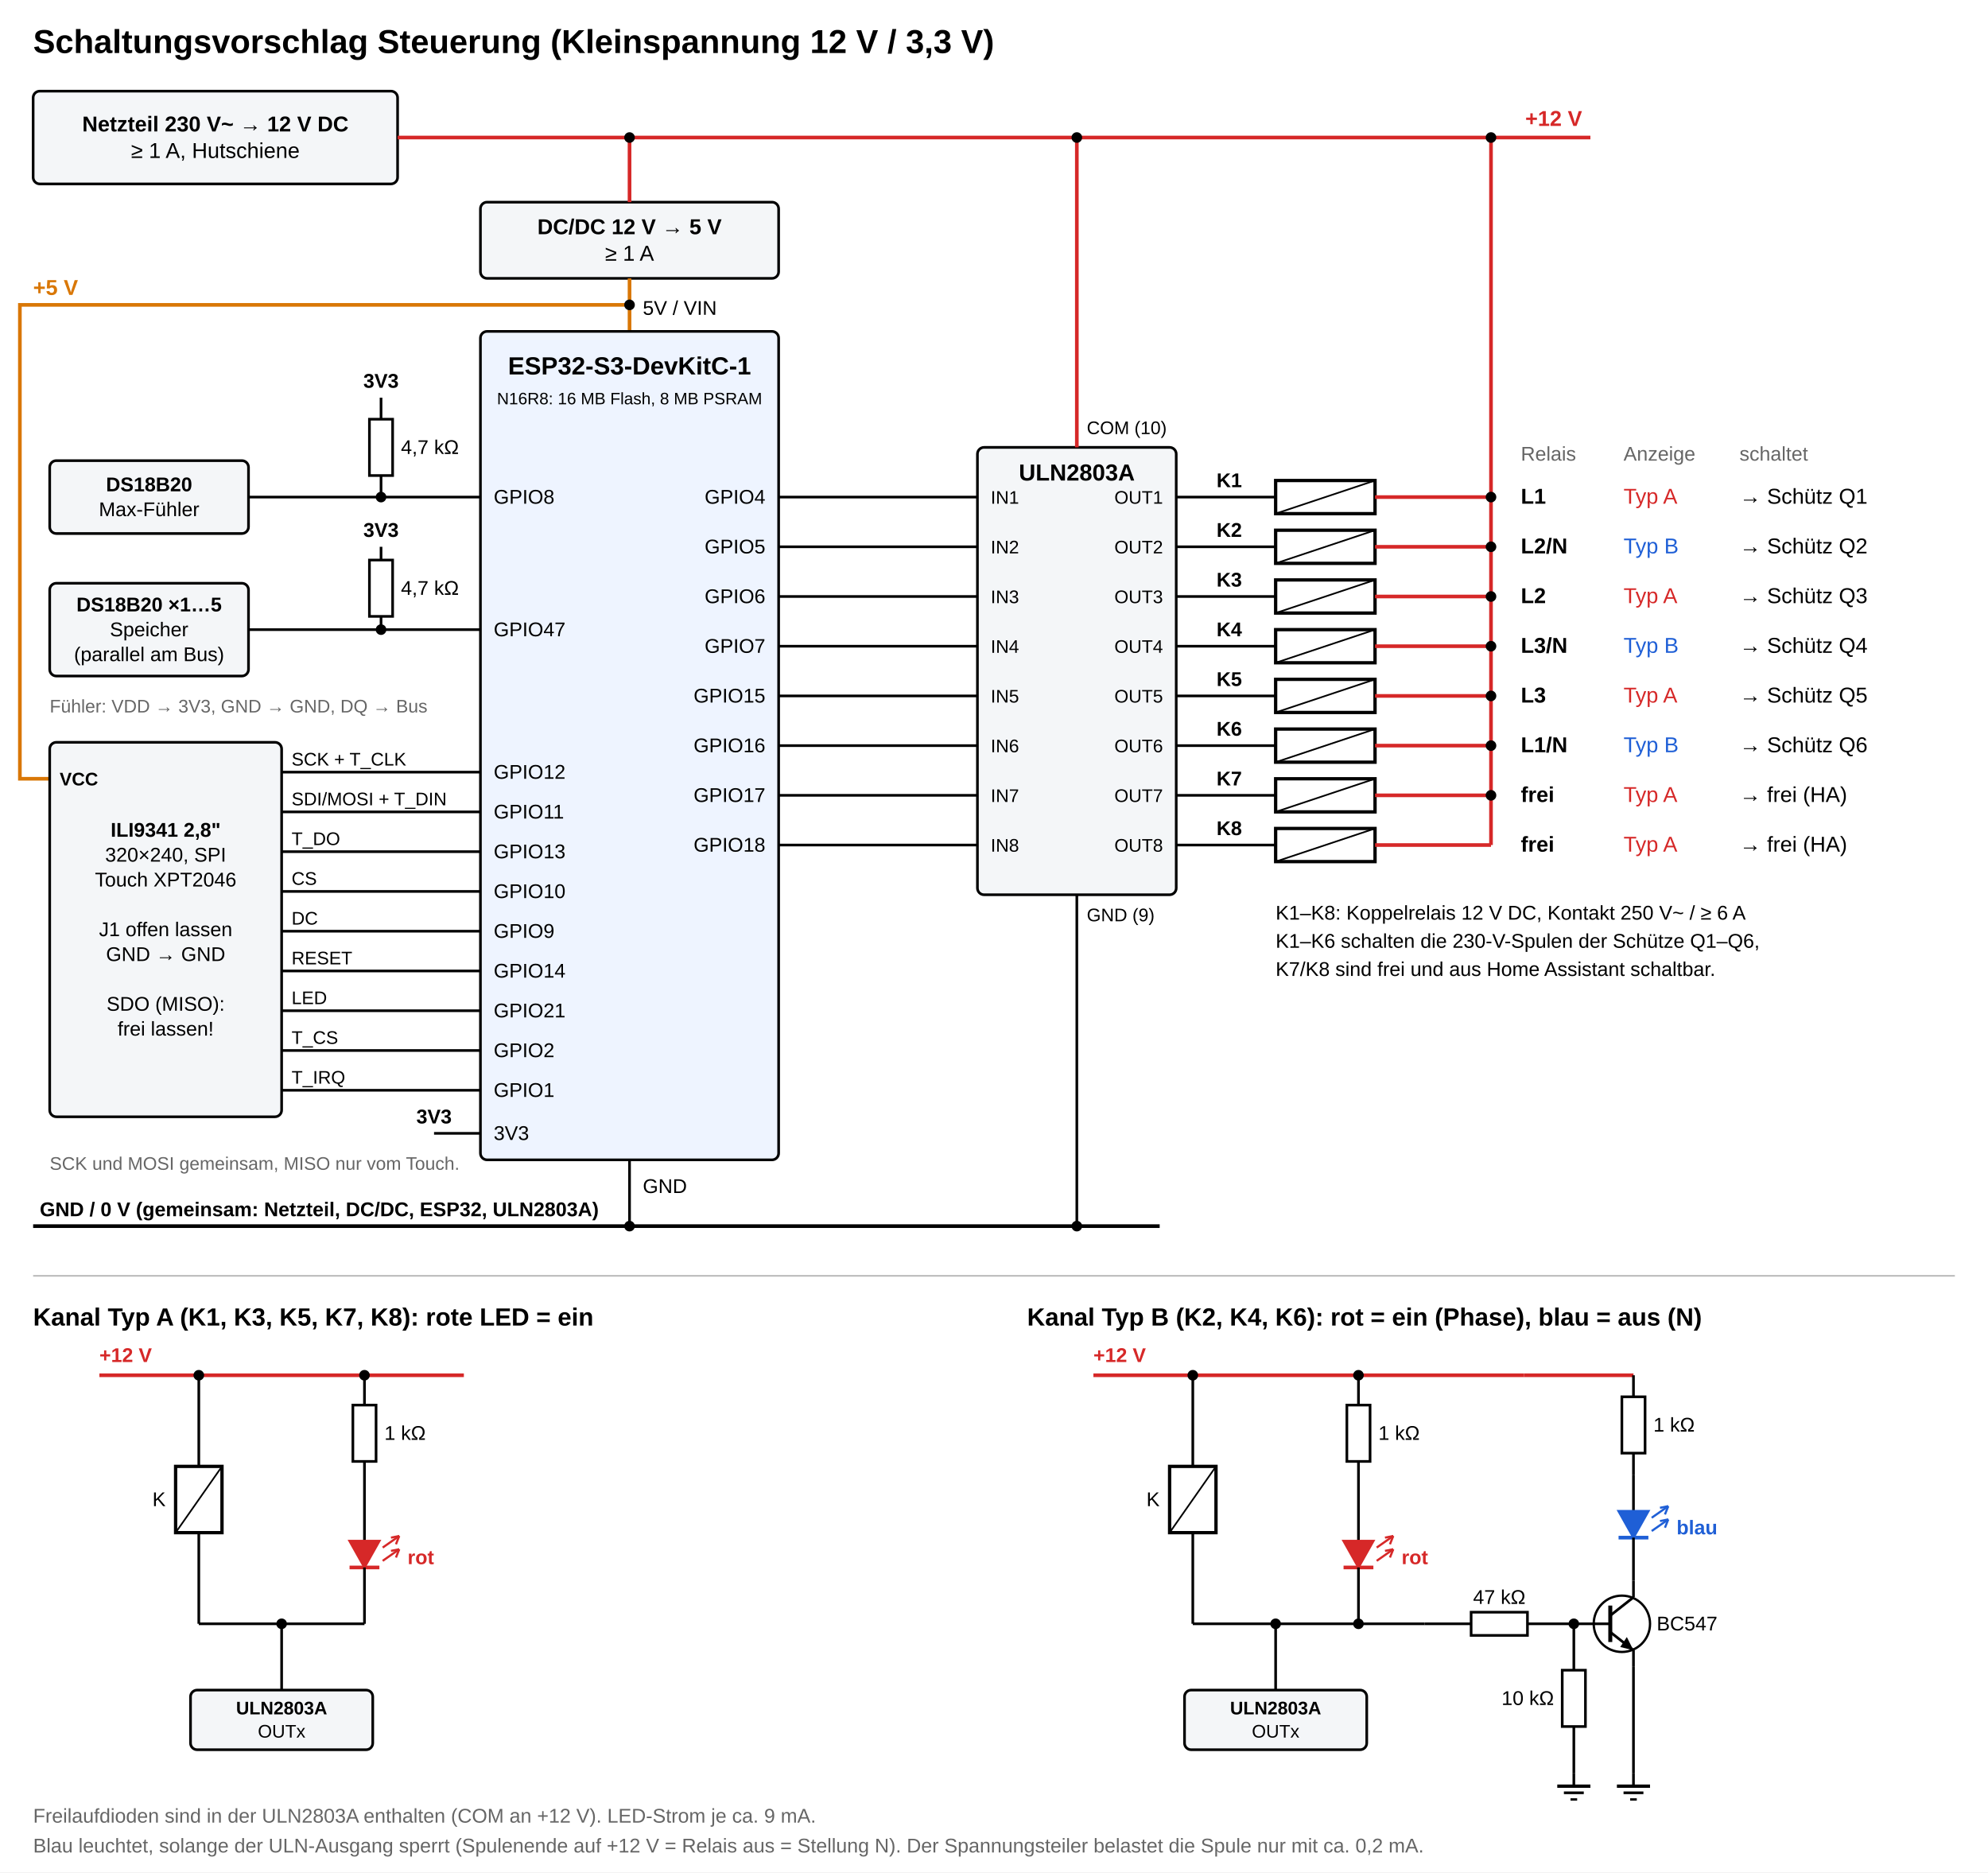
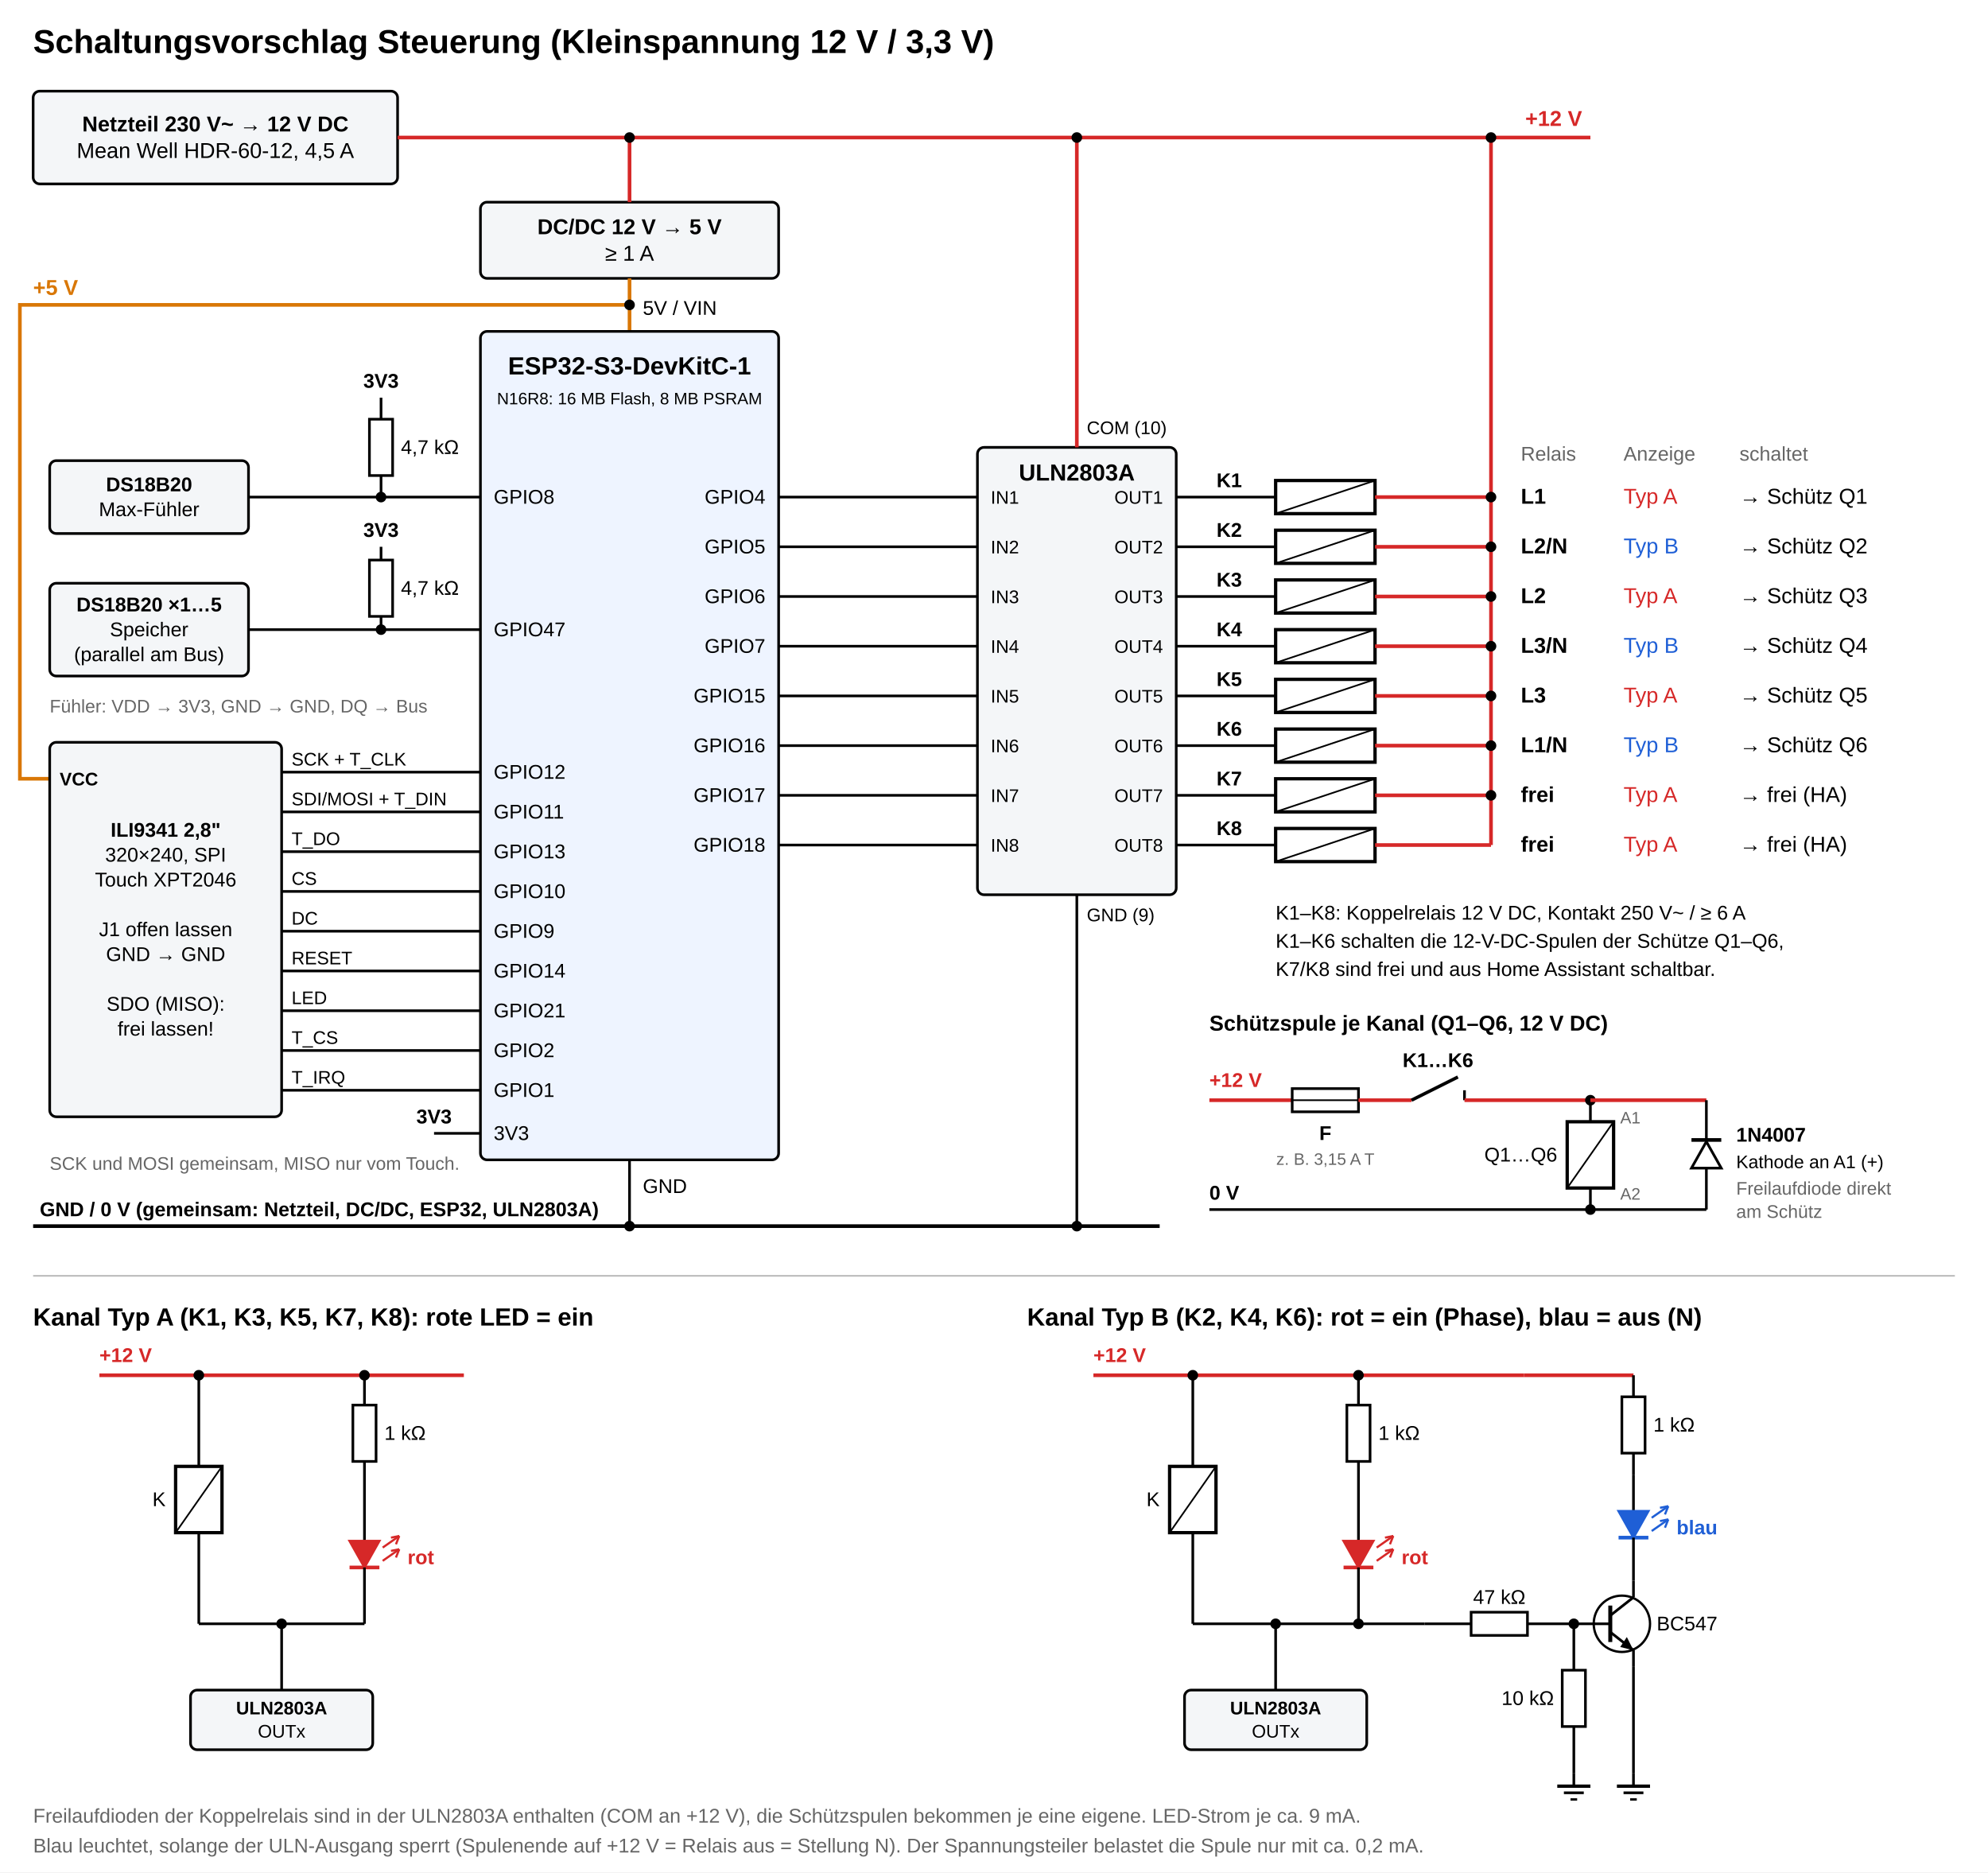
<svg xmlns="http://www.w3.org/2000/svg" viewBox="0 0 1200 1130" width="1200" height="1130" font-family="Arial, Helvetica, sans-serif">
  <rect width="1200" height="1130" fill="#fff" />
  <text x="20" y="32" font-size="20" text-anchor="start" font-weight="bold" fill="#000">Schaltungsvorschlag Steuerung (Kleinspannung 12 V / 3,3 V)</text>
  <rect x="20" y="55" width="220" height="56" rx="4" fill="#f4f6f8" stroke="#000" stroke-width="1.6" />
  <text x="130.0" y="79.333" font-size="13" text-anchor="middle" font-weight="bold" fill="#000">Netzteil 230 V~ → 12 V DC</text>
-   <text x="130.0" y="95.333" font-size="13" text-anchor="middle" font-weight="normal" fill="#000">≥ 1 A, Hutschiene</text>
+   <text x="130.0" y="95.333" font-size="13" text-anchor="middle" font-weight="normal" fill="#000">Mean Well HDR-60-12, 4,5 A</text>
  <polyline points="240,83 960,83" fill="none" stroke="#d62828" stroke-width="2.2" />
  <text x="955" y="76" font-size="13" text-anchor="end" font-weight="bold" fill="#d62828">+12 V</text>
  <rect x="290" y="122" width="180" height="46" rx="4" fill="#f4f6f8" stroke="#000" stroke-width="1.6" />
  <text x="380.0" y="141.333" font-size="13" text-anchor="middle" font-weight="bold" fill="#000">DC/DC 12 V → 5 V</text>
  <text x="380.0" y="157.333" font-size="13" text-anchor="middle" font-weight="normal" fill="#000">≥ 1 A</text>
  <polyline points="380,83 380,122" fill="none" stroke="#d62828" stroke-width="2.2" />
  <circle cx="380" cy="83" r="3.2" fill="#000" />
  <polyline points="380,168 380,200" fill="none" stroke="#d97706" stroke-width="2.2" />
  <text x="388" y="190" font-size="12" text-anchor="start" font-weight="normal" fill="#000">5V / VIN</text>
  <polyline points="380,184 12,184 12,470 30,470" fill="none" stroke="#d97706" stroke-width="2.2" />
  <circle cx="380" cy="184" r="3.2" fill="#000" />
  <text x="20" y="178" font-size="13" text-anchor="start" font-weight="bold" fill="#d97706">+5 V</text>
  <rect x="290" y="200" width="180" height="500" rx="4" fill="#eef4ff" stroke="#000" stroke-width="1.6" />
  <text x="380.0" y="446.333" font-size="13" text-anchor="middle" font-weight="bold" fill="#000" />
  <text x="380.0" y="462.333" font-size="13" text-anchor="middle" font-weight="normal" fill="#000" />
  <text x="380" y="226" font-size="15" text-anchor="middle" font-weight="bold" fill="#000">ESP32-S3-DevKitC-1</text>
  <text x="380" y="244" font-size="10" text-anchor="middle" font-weight="normal" fill="#000">N16R8: 16 MB Flash, 8 MB PSRAM</text>
  <text x="462" y="304" font-size="12" text-anchor="end" font-weight="normal" fill="#000">GPIO4</text>
  <text x="462" y="334" font-size="12" text-anchor="end" font-weight="normal" fill="#000">GPIO5</text>
  <text x="462" y="364" font-size="12" text-anchor="end" font-weight="normal" fill="#000">GPIO6</text>
  <text x="462" y="394" font-size="12" text-anchor="end" font-weight="normal" fill="#000">GPIO7</text>
  <text x="462" y="424" font-size="12" text-anchor="end" font-weight="normal" fill="#000">GPIO15</text>
  <text x="462" y="454" font-size="12" text-anchor="end" font-weight="normal" fill="#000">GPIO16</text>
  <text x="462" y="484" font-size="12" text-anchor="end" font-weight="normal" fill="#000">GPIO17</text>
  <text x="462" y="514" font-size="12" text-anchor="end" font-weight="normal" fill="#000">GPIO18</text>
  <rect x="590" y="270" width="120" height="270" rx="4" fill="#f4f6f8" stroke="#000" stroke-width="1.6" />
  <text x="650" y="290" font-size="14" text-anchor="middle" font-weight="bold" fill="#000">ULN2803A</text>
  <polyline points="470,300 590,300" fill="none" stroke="#000" stroke-width="1.6" />
  <text x="598" y="304" font-size="11" text-anchor="start" font-weight="normal" fill="#000">IN1</text>
  <text x="702" y="304" font-size="11" text-anchor="end" font-weight="normal" fill="#000">OUT1</text>
  <polyline points="470,330 590,330" fill="none" stroke="#000" stroke-width="1.6" />
  <text x="598" y="334" font-size="11" text-anchor="start" font-weight="normal" fill="#000">IN2</text>
  <text x="702" y="334" font-size="11" text-anchor="end" font-weight="normal" fill="#000">OUT2</text>
  <polyline points="470,360 590,360" fill="none" stroke="#000" stroke-width="1.6" />
  <text x="598" y="364" font-size="11" text-anchor="start" font-weight="normal" fill="#000">IN3</text>
  <text x="702" y="364" font-size="11" text-anchor="end" font-weight="normal" fill="#000">OUT3</text>
  <polyline points="470,390 590,390" fill="none" stroke="#000" stroke-width="1.6" />
  <text x="598" y="394" font-size="11" text-anchor="start" font-weight="normal" fill="#000">IN4</text>
  <text x="702" y="394" font-size="11" text-anchor="end" font-weight="normal" fill="#000">OUT4</text>
  <polyline points="470,420 590,420" fill="none" stroke="#000" stroke-width="1.6" />
  <text x="598" y="424" font-size="11" text-anchor="start" font-weight="normal" fill="#000">IN5</text>
  <text x="702" y="424" font-size="11" text-anchor="end" font-weight="normal" fill="#000">OUT5</text>
  <polyline points="470,450 590,450" fill="none" stroke="#000" stroke-width="1.6" />
  <text x="598" y="454" font-size="11" text-anchor="start" font-weight="normal" fill="#000">IN6</text>
  <text x="702" y="454" font-size="11" text-anchor="end" font-weight="normal" fill="#000">OUT6</text>
  <polyline points="470,480 590,480" fill="none" stroke="#000" stroke-width="1.6" />
  <text x="598" y="484" font-size="11" text-anchor="start" font-weight="normal" fill="#000">IN7</text>
  <text x="702" y="484" font-size="11" text-anchor="end" font-weight="normal" fill="#000">OUT7</text>
  <polyline points="470,510 590,510" fill="none" stroke="#000" stroke-width="1.6" />
  <text x="598" y="514" font-size="11" text-anchor="start" font-weight="normal" fill="#000">IN8</text>
  <text x="702" y="514" font-size="11" text-anchor="end" font-weight="normal" fill="#000">OUT8</text>
  <polyline points="650,270 650,83" fill="none" stroke="#d62828" stroke-width="2.2" />
  <circle cx="650" cy="83" r="3.2" fill="#000" />
  <text x="656" y="262" font-size="11" text-anchor="start" font-weight="normal" fill="#000">COM (10)</text>
  <polyline points="650,540 650,740" fill="none" stroke="#000" stroke-width="1.6" />
  <text x="656" y="556" font-size="11" text-anchor="start" font-weight="normal" fill="#000">GND (9)</text>
  <polyline points="900,83 900,510" fill="none" stroke="#d62828" stroke-width="2.2" />
  <circle cx="900" cy="83" r="3.2" fill="#000" />
  <polyline points="710,300 770,300" fill="none" stroke="#000" stroke-width="1.6" />
  <rect x="770" y="290" width="60" height="20" rx="0" fill="#fff" stroke="#000" stroke-width="2" />
  <polyline points="770,310 830,290" fill="none" stroke="#000" stroke-width="1" />
  <text x="742" y="294" font-size="12" text-anchor="middle" font-weight="bold" fill="#000">K1</text>
  <polyline points="830,300 900,300" fill="none" stroke="#d62828" stroke-width="2.2" />
  <circle cx="900" cy="300" r="3.2" fill="#000" />
  <text x="918" y="304" font-size="13" text-anchor="start" font-weight="bold" fill="#000">L1</text>
  <text x="980" y="304" font-size="13" text-anchor="start" font-weight="normal" fill="#d62828">Typ A</text>
  <text x="1050" y="304" font-size="13" text-anchor="start" font-weight="normal" fill="#000">→ Schütz Q1</text>
  <polyline points="710,330 770,330" fill="none" stroke="#000" stroke-width="1.6" />
  <rect x="770" y="320" width="60" height="20" rx="0" fill="#fff" stroke="#000" stroke-width="2" />
  <polyline points="770,340 830,320" fill="none" stroke="#000" stroke-width="1" />
  <text x="742" y="324" font-size="12" text-anchor="middle" font-weight="bold" fill="#000">K2</text>
  <polyline points="830,330 900,330" fill="none" stroke="#d62828" stroke-width="2.2" />
  <circle cx="900" cy="330" r="3.2" fill="#000" />
  <text x="918" y="334" font-size="13" text-anchor="start" font-weight="bold" fill="#000">L2/N</text>
  <text x="980" y="334" font-size="13" text-anchor="start" font-weight="normal" fill="#1f5fd6">Typ B</text>
  <text x="1050" y="334" font-size="13" text-anchor="start" font-weight="normal" fill="#000">→ Schütz Q2</text>
  <polyline points="710,360 770,360" fill="none" stroke="#000" stroke-width="1.6" />
  <rect x="770" y="350" width="60" height="20" rx="0" fill="#fff" stroke="#000" stroke-width="2" />
  <polyline points="770,370 830,350" fill="none" stroke="#000" stroke-width="1" />
  <text x="742" y="354" font-size="12" text-anchor="middle" font-weight="bold" fill="#000">K3</text>
  <polyline points="830,360 900,360" fill="none" stroke="#d62828" stroke-width="2.2" />
  <circle cx="900" cy="360" r="3.2" fill="#000" />
  <text x="918" y="364" font-size="13" text-anchor="start" font-weight="bold" fill="#000">L2</text>
  <text x="980" y="364" font-size="13" text-anchor="start" font-weight="normal" fill="#d62828">Typ A</text>
  <text x="1050" y="364" font-size="13" text-anchor="start" font-weight="normal" fill="#000">→ Schütz Q3</text>
  <polyline points="710,390 770,390" fill="none" stroke="#000" stroke-width="1.6" />
  <rect x="770" y="380" width="60" height="20" rx="0" fill="#fff" stroke="#000" stroke-width="2" />
  <polyline points="770,400 830,380" fill="none" stroke="#000" stroke-width="1" />
  <text x="742" y="384" font-size="12" text-anchor="middle" font-weight="bold" fill="#000">K4</text>
  <polyline points="830,390 900,390" fill="none" stroke="#d62828" stroke-width="2.2" />
  <circle cx="900" cy="390" r="3.2" fill="#000" />
  <text x="918" y="394" font-size="13" text-anchor="start" font-weight="bold" fill="#000">L3/N</text>
  <text x="980" y="394" font-size="13" text-anchor="start" font-weight="normal" fill="#1f5fd6">Typ B</text>
  <text x="1050" y="394" font-size="13" text-anchor="start" font-weight="normal" fill="#000">→ Schütz Q4</text>
  <polyline points="710,420 770,420" fill="none" stroke="#000" stroke-width="1.6" />
  <rect x="770" y="410" width="60" height="20" rx="0" fill="#fff" stroke="#000" stroke-width="2" />
  <polyline points="770,430 830,410" fill="none" stroke="#000" stroke-width="1" />
  <text x="742" y="414" font-size="12" text-anchor="middle" font-weight="bold" fill="#000">K5</text>
  <polyline points="830,420 900,420" fill="none" stroke="#d62828" stroke-width="2.2" />
  <circle cx="900" cy="420" r="3.2" fill="#000" />
  <text x="918" y="424" font-size="13" text-anchor="start" font-weight="bold" fill="#000">L3</text>
  <text x="980" y="424" font-size="13" text-anchor="start" font-weight="normal" fill="#d62828">Typ A</text>
  <text x="1050" y="424" font-size="13" text-anchor="start" font-weight="normal" fill="#000">→ Schütz Q5</text>
  <polyline points="710,450 770,450" fill="none" stroke="#000" stroke-width="1.6" />
  <rect x="770" y="440" width="60" height="20" rx="0" fill="#fff" stroke="#000" stroke-width="2" />
  <polyline points="770,460 830,440" fill="none" stroke="#000" stroke-width="1" />
  <text x="742" y="444" font-size="12" text-anchor="middle" font-weight="bold" fill="#000">K6</text>
  <polyline points="830,450 900,450" fill="none" stroke="#d62828" stroke-width="2.2" />
  <circle cx="900" cy="450" r="3.2" fill="#000" />
  <text x="918" y="454" font-size="13" text-anchor="start" font-weight="bold" fill="#000">L1/N</text>
  <text x="980" y="454" font-size="13" text-anchor="start" font-weight="normal" fill="#1f5fd6">Typ B</text>
  <text x="1050" y="454" font-size="13" text-anchor="start" font-weight="normal" fill="#000">→ Schütz Q6</text>
  <polyline points="710,480 770,480" fill="none" stroke="#000" stroke-width="1.6" />
  <rect x="770" y="470" width="60" height="20" rx="0" fill="#fff" stroke="#000" stroke-width="2" />
  <polyline points="770,490 830,470" fill="none" stroke="#000" stroke-width="1" />
  <text x="742" y="474" font-size="12" text-anchor="middle" font-weight="bold" fill="#000">K7</text>
  <polyline points="830,480 900,480" fill="none" stroke="#d62828" stroke-width="2.2" />
  <circle cx="900" cy="480" r="3.2" fill="#000" />
  <text x="918" y="484" font-size="13" text-anchor="start" font-weight="bold" fill="#000">frei</text>
  <text x="980" y="484" font-size="13" text-anchor="start" font-weight="normal" fill="#d62828">Typ A</text>
  <text x="1050" y="484" font-size="13" text-anchor="start" font-weight="normal" fill="#000">→ frei (HA)</text>
  <polyline points="710,510 770,510" fill="none" stroke="#000" stroke-width="1.6" />
  <rect x="770" y="500" width="60" height="20" rx="0" fill="#fff" stroke="#000" stroke-width="2" />
  <polyline points="770,520 830,500" fill="none" stroke="#000" stroke-width="1" />
  <text x="742" y="504" font-size="12" text-anchor="middle" font-weight="bold" fill="#000">K8</text>
  <polyline points="830,510 900,510" fill="none" stroke="#d62828" stroke-width="2.2" />
  <text x="918" y="514" font-size="13" text-anchor="start" font-weight="bold" fill="#000">frei</text>
  <text x="980" y="514" font-size="13" text-anchor="start" font-weight="normal" fill="#d62828">Typ A</text>
  <text x="1050" y="514" font-size="13" text-anchor="start" font-weight="normal" fill="#000">→ frei (HA)</text>
  <text x="918" y="278" font-size="12" text-anchor="start" font-weight="normal" fill="#666">Relais</text>
  <text x="980" y="278" font-size="12" text-anchor="start" font-weight="normal" fill="#666">Anzeige</text>
  <text x="1050" y="278" font-size="12" text-anchor="start" font-weight="normal" fill="#666">schaltet</text>
  <text x="770" y="555" font-size="12" text-anchor="start" font-weight="normal" fill="#000">K1–K8: Koppelrelais 12 V DC, Kontakt 250 V~ / ≥ 6 A</text>
-   <text x="770" y="572" font-size="12" text-anchor="start" font-weight="normal" fill="#000">K1–K6 schalten die 230-V-Spulen der Schütze Q1–Q6,</text>
+   <text x="770" y="572" font-size="12" text-anchor="start" font-weight="normal" fill="#000">K1–K6 schalten die 12-V-DC-Spulen der Schütze Q1–Q6,</text>
  <text x="770" y="589" font-size="12" text-anchor="start" font-weight="normal" fill="#000">K7/K8 sind frei und aus Home Assistant schaltbar.</text>
  <rect x="30" y="278" width="120" height="44" rx="4" fill="#f4f6f8" stroke="#000" stroke-width="1.6" />
  <text x="90.0" y="296.5" font-size="12" text-anchor="middle" font-weight="bold" fill="#000">DS18B20</text>
  <text x="90.0" y="311.5" font-size="12" text-anchor="middle" font-weight="normal" fill="#000">Max-Fühler</text>
  <polyline points="150,300 290,300" fill="none" stroke="#000" stroke-width="1.6" />
  <polyline points="230,240 230,253.0" fill="none" stroke="#000" stroke-width="1.6" />
  <rect x="223" y="253.0" width="14" height="34" rx="0" fill="#fff" stroke="#000" stroke-width="1.6" />
  <polyline points="230,287.0 230,300" fill="none" stroke="#000" stroke-width="1.6" />
  <text x="242" y="274.0" font-size="12" text-anchor="start" font-weight="normal" fill="#000">4,7 kΩ</text>
  <text x="230" y="234" font-size="12" text-anchor="middle" font-weight="bold" fill="#000">3V3</text>
  <circle cx="230" cy="300" r="3.2" fill="#000" />
  <text x="298" y="304" font-size="12" text-anchor="start" font-weight="normal" fill="#000">GPIO8</text>
  <rect x="30" y="352" width="120" height="56" rx="4" fill="#f4f6f8" stroke="#000" stroke-width="1.6" />
  <text x="90.0" y="369.0" font-size="12" text-anchor="middle" font-weight="bold" fill="#000">DS18B20 ×1…5</text>
  <text x="90.0" y="384.0" font-size="12" text-anchor="middle" font-weight="normal" fill="#000">Speicher</text>
  <text x="90.0" y="399.0" font-size="12" text-anchor="middle" font-weight="normal" fill="#000">(parallel am Bus)</text>
  <polyline points="150,380 290,380" fill="none" stroke="#000" stroke-width="1.6" />
  <polyline points="230,330 230,338.0" fill="none" stroke="#000" stroke-width="1.6" />
  <rect x="223" y="338.0" width="14" height="34" rx="0" fill="#fff" stroke="#000" stroke-width="1.6" />
  <polyline points="230,372.0 230,380" fill="none" stroke="#000" stroke-width="1.6" />
  <text x="242" y="359.0" font-size="12" text-anchor="start" font-weight="normal" fill="#000">4,7 kΩ</text>
  <text x="230" y="324" font-size="12" text-anchor="middle" font-weight="bold" fill="#000">3V3</text>
  <circle cx="230" cy="380" r="3.2" fill="#000" />
  <text x="298" y="384" font-size="12" text-anchor="start" font-weight="normal" fill="#000">GPIO47</text>
  <text x="30" y="430" font-size="11" text-anchor="start" font-weight="normal" fill="#666">Fühler: VDD → 3V3, GND → GND, DQ → Bus</text>
  <rect x="30" y="448" width="140" height="226" rx="4" fill="#f4f6f8" stroke="#000" stroke-width="1.6" />
  <text x="100.0" y="505.0" font-size="12" text-anchor="middle" font-weight="bold" fill="#000">ILI9341 2,8"</text>
  <text x="100.0" y="520.0" font-size="12" text-anchor="middle" font-weight="normal" fill="#000">320×240, SPI</text>
  <text x="100.0" y="535.0" font-size="12" text-anchor="middle" font-weight="normal" fill="#000">Touch XPT2046</text>
  <text x="100.0" y="550.0" font-size="12" text-anchor="middle" font-weight="normal" fill="#000" />
  <text x="100.0" y="565.0" font-size="12" text-anchor="middle" font-weight="normal" fill="#000">J1 offen lassen</text>
  <text x="100.0" y="580.0" font-size="12" text-anchor="middle" font-weight="normal" fill="#000">GND → GND</text>
  <text x="100.0" y="595.0" font-size="12" text-anchor="middle" font-weight="normal" fill="#000" />
  <text x="100.0" y="610.0" font-size="12" text-anchor="middle" font-weight="normal" fill="#000">SDO (MISO):</text>
  <text x="100.0" y="625.0" font-size="12" text-anchor="middle" font-weight="normal" fill="#000">frei lassen!</text>
  <text x="36" y="474" font-size="11" text-anchor="start" font-weight="bold" fill="#000">VCC</text>
  <polyline points="170,466 290,466" fill="none" stroke="#000" stroke-width="1.6" />
  <text x="176" y="462" font-size="11" text-anchor="start" font-weight="normal" fill="#000">SCK + T_CLK</text>
  <text x="298" y="470" font-size="12" text-anchor="start" font-weight="normal" fill="#000">GPIO12</text>
  <polyline points="170,490 290,490" fill="none" stroke="#000" stroke-width="1.6" />
  <text x="176" y="486" font-size="11" text-anchor="start" font-weight="normal" fill="#000">SDI/MOSI + T_DIN</text>
  <text x="298" y="494" font-size="12" text-anchor="start" font-weight="normal" fill="#000">GPIO11</text>
  <polyline points="170,514 290,514" fill="none" stroke="#000" stroke-width="1.6" />
  <text x="176" y="510" font-size="11" text-anchor="start" font-weight="normal" fill="#000">T_DO</text>
  <text x="298" y="518" font-size="12" text-anchor="start" font-weight="normal" fill="#000">GPIO13</text>
  <polyline points="170,538 290,538" fill="none" stroke="#000" stroke-width="1.6" />
  <text x="176" y="534" font-size="11" text-anchor="start" font-weight="normal" fill="#000">CS</text>
  <text x="298" y="542" font-size="12" text-anchor="start" font-weight="normal" fill="#000">GPIO10</text>
  <polyline points="170,562 290,562" fill="none" stroke="#000" stroke-width="1.6" />
  <text x="176" y="558" font-size="11" text-anchor="start" font-weight="normal" fill="#000">DC</text>
  <text x="298" y="566" font-size="12" text-anchor="start" font-weight="normal" fill="#000">GPIO9</text>
  <polyline points="170,586 290,586" fill="none" stroke="#000" stroke-width="1.6" />
  <text x="176" y="582" font-size="11" text-anchor="start" font-weight="normal" fill="#000">RESET</text>
  <text x="298" y="590" font-size="12" text-anchor="start" font-weight="normal" fill="#000">GPIO14</text>
  <polyline points="170,610 290,610" fill="none" stroke="#000" stroke-width="1.6" />
  <text x="176" y="606" font-size="11" text-anchor="start" font-weight="normal" fill="#000">LED</text>
  <text x="298" y="614" font-size="12" text-anchor="start" font-weight="normal" fill="#000">GPIO21</text>
  <polyline points="170,634 290,634" fill="none" stroke="#000" stroke-width="1.6" />
  <text x="176" y="630" font-size="11" text-anchor="start" font-weight="normal" fill="#000">T_CS</text>
  <text x="298" y="638" font-size="12" text-anchor="start" font-weight="normal" fill="#000">GPIO2</text>
  <polyline points="170,658 290,658" fill="none" stroke="#000" stroke-width="1.6" />
  <text x="176" y="654" font-size="11" text-anchor="start" font-weight="normal" fill="#000">T_IRQ</text>
  <text x="298" y="662" font-size="12" text-anchor="start" font-weight="normal" fill="#000">GPIO1</text>
  <text x="30" y="706" font-size="11" text-anchor="start" font-weight="normal" fill="#666">SCK und MOSI gemeinsam, MISO nur vom Touch.</text>
  <text x="298" y="688" font-size="12" text-anchor="start" font-weight="normal" fill="#000">3V3</text>
  <polyline points="290,684 262,684" fill="none" stroke="#000" stroke-width="1.6" />
  <text x="262" y="678" font-size="12" text-anchor="middle" font-weight="bold" fill="#000">3V3</text>
  <polyline points="380,700 380,740" fill="none" stroke="#000" stroke-width="1.6" />
  <text x="388" y="720" font-size="12" text-anchor="start" font-weight="normal" fill="#000">GND</text>
  <polyline points="20,740 700,740" fill="none" stroke="#000" stroke-width="2.2" />
  <circle cx="380" cy="740" r="3.2" fill="#000" />
  <circle cx="650" cy="740" r="3.2" fill="#000" />
  <text x="24" y="734" font-size="12" text-anchor="start" font-weight="bold" fill="#000">GND / 0 V (gemeinsam: Netzteil, DC/DC, ESP32, ULN2803A)</text>
+   <text x="730" y="622" font-size="13" text-anchor="start" font-weight="bold" fill="#000">Schützspule je Kanal (Q1–Q6, 12 V DC)</text>
+   <text x="730" y="656" font-size="12" text-anchor="start" font-weight="bold" fill="#d62828">+12 V</text>
+   <polyline points="730,664 780,664" fill="none" stroke="#d62828" stroke-width="2.2" />
+   <rect x="780" y="657" width="40" height="14" rx="0" fill="#fff" stroke="#000" stroke-width="1.6" />
+   <polyline points="780,664 820,664" fill="none" stroke="#000" stroke-width="1" />
+   <text x="800" y="688" font-size="12" text-anchor="middle" font-weight="bold" fill="#000">F</text>
+   <text x="800" y="703" font-size="10" text-anchor="middle" font-weight="normal" fill="#666">z. B. 3,15 A T</text>
+   <polyline points="820,664 852,664" fill="none" stroke="#d62828" stroke-width="2.2" />
+   <polyline points="852,664 880,650" fill="none" stroke="#000" stroke-width="2" />
+   <polyline points="884,658 884,664" fill="none" stroke="#000" stroke-width="1.6" />
+   <polyline points="884,664 960,664" fill="none" stroke="#d62828" stroke-width="2.2" />
+   <text x="868" y="644" font-size="12" text-anchor="middle" font-weight="bold" fill="#000">K1…K6</text>
+   <circle cx="960" cy="664" r="3.2" fill="#000" />
+   <polyline points="960,664 960,677.0" fill="none" stroke="#000" stroke-width="1.6" />
+   <rect x="946" y="677.0" width="28" height="40" rx="0" fill="#fff" stroke="#000" stroke-width="2" />
+   <polyline points="946,717.0 974,677.0" fill="none" stroke="#000" stroke-width="1" />
+   <polyline points="960,717.0 960,730" fill="none" stroke="#000" stroke-width="1.6" />
+   <text x="940" y="701.0" font-size="12" text-anchor="end" font-weight="normal" fill="#000">Q1…Q6</text>
+   <text x="978" y="678" font-size="10" text-anchor="start" font-weight="normal" fill="#666">A1</text>
+   <text x="978" y="724" font-size="10" text-anchor="start" font-weight="normal" fill="#666">A2</text>
+   <polyline points="960,664 1030,664" fill="none" stroke="#d62828" stroke-width="2.2" />
+   <polyline points="1030,664 1030,688" fill="none" stroke="#000" stroke-width="1.6" />
+   <polygon points="1021,705 1039,705 1030,689" fill="#fff" stroke="#000" stroke-width="1.6" />
+   <polyline points="1021,688 1039,688" fill="none" stroke="#000" stroke-width="2.2" />
+   <polyline points="1030,705 1030,730" fill="none" stroke="#000" stroke-width="1.6" />
+   <polyline points="960,730 1030,730" fill="none" stroke="#000" stroke-width="1.6" />
+   <circle cx="960" cy="730" r="3.2" fill="#000" />
+   <polyline points="730,730 960,730" fill="none" stroke="#000" stroke-width="1.6" />
+   <text x="730" y="724" font-size="12" text-anchor="start" font-weight="bold" fill="#000">0 V</text>
+   <text x="1048" y="689" font-size="12" text-anchor="start" font-weight="bold" fill="#000">1N4007</text>
+   <text x="1048" y="705" font-size="11" text-anchor="start" font-weight="normal" fill="#000">Kathode an A1 (+)</text>
+   <text x="1048" y="721" font-size="11" text-anchor="start" font-weight="normal" fill="#666">Freilaufdiode direkt</text>
+   <text x="1048" y="735" font-size="11" text-anchor="start" font-weight="normal" fill="#666">am Schütz</text>
  <polyline points="20,770 1180,770" fill="none" stroke="#bbb" stroke-width="1" />
  <text x="20" y="800" font-size="15" text-anchor="start" font-weight="bold" fill="#000">Kanal Typ A (K1, K3, K5, K7, K8): rote LED = ein</text>
  <text x="620" y="800" font-size="15" text-anchor="start" font-weight="bold" fill="#000">Kanal Typ B (K2, K4, K6): rot = ein (Phase), blau = aus (N)</text>
  <polyline points="60,830 280,830" fill="none" stroke="#d62828" stroke-width="2.2" />
  <text x="60" y="822" font-size="12" text-anchor="start" font-weight="bold" fill="#d62828">+12 V</text>
  <circle cx="120" cy="830" r="3.2" fill="#000" />
  <polyline points="120,830 120,885.0" fill="none" stroke="#000" stroke-width="1.6" />
  <rect x="106" y="885.0" width="28" height="40" rx="0" fill="#fff" stroke="#000" stroke-width="2" />
  <polyline points="106,925.0 134,885.0" fill="none" stroke="#000" stroke-width="1" />
  <polyline points="120,925.0 120,980" fill="none" stroke="#000" stroke-width="1.6" />
  <text x="100" y="909.0" font-size="12" text-anchor="end" font-weight="normal" fill="#000">K</text>
  <circle cx="220" cy="830" r="3.2" fill="#000" />
  <polyline points="220,830 220,848.0" fill="none" stroke="#000" stroke-width="1.6" />
  <rect x="213" y="848.0" width="14" height="34" rx="0" fill="#fff" stroke="#000" stroke-width="1.6" />
  <polyline points="220,882.0 220,900" fill="none" stroke="#000" stroke-width="1.6" />
  <text x="232" y="869.0" font-size="12" text-anchor="start" font-weight="normal" fill="#000">1 kΩ</text>
  <polyline points="220,900 220,930.0" fill="none" stroke="#000" stroke-width="1.6" />
  <polygon points="211,930.0 229,930.0 220,946.0" fill="#d62828" stroke="#d62828" stroke-width="1.4" />
  <polyline points="211,946.0 229,946.0" fill="none" stroke="#d62828" stroke-width="2.2" />
  <polyline points="220,946.0 220,980" fill="none" stroke="#000" stroke-width="1.6" />
  <polyline points="231,934.0 241,927.0" fill="none" stroke="#d62828" stroke-width="1.3" />
  <polyline points="241,927.0 236,928.0" fill="none" stroke="#d62828" stroke-width="1.3" />
  <polyline points="241,927.0 239,932.0" fill="none" stroke="#d62828" stroke-width="1.3" />
  <polyline points="231,942.0 241,935.0" fill="none" stroke="#d62828" stroke-width="1.3" />
  <polyline points="241,935.0 236,936.0" fill="none" stroke="#d62828" stroke-width="1.3" />
  <polyline points="241,935.0 239,940.0" fill="none" stroke="#d62828" stroke-width="1.3" />
  <text x="246" y="944.0" font-size="12" text-anchor="start" font-weight="bold" fill="#d62828">rot</text>
  <polyline points="120,980 220,980" fill="none" stroke="#000" stroke-width="1.6" />
  <circle cx="170" cy="980" r="3.2" fill="#000" />
  <polyline points="170,980 170,1020" fill="none" stroke="#000" stroke-width="1.6" />
  <rect x="115" y="1020" width="110" height="36" rx="4" fill="#f4f6f8" stroke="#000" stroke-width="1.6" />
  <text x="170.0" y="1034.667" font-size="11" text-anchor="middle" font-weight="bold" fill="#000">ULN2803A</text>
  <text x="170.0" y="1048.667" font-size="11" text-anchor="middle" font-weight="normal" fill="#000">OUTx</text>
  <polyline points="660,830 920,830" fill="none" stroke="#d62828" stroke-width="2.2" />
  <text x="660" y="822" font-size="12" text-anchor="start" font-weight="bold" fill="#d62828">+12 V</text>
  <circle cx="720" cy="830" r="3.2" fill="#000" />
  <polyline points="720,830 720,885.0" fill="none" stroke="#000" stroke-width="1.6" />
  <rect x="706" y="885.0" width="28" height="40" rx="0" fill="#fff" stroke="#000" stroke-width="2" />
  <polyline points="706,925.0 734,885.0" fill="none" stroke="#000" stroke-width="1" />
  <polyline points="720,925.0 720,980" fill="none" stroke="#000" stroke-width="1.6" />
  <text x="700" y="909.0" font-size="12" text-anchor="end" font-weight="normal" fill="#000">K</text>
  <circle cx="820" cy="830" r="3.2" fill="#000" />
  <polyline points="820,830 820,848.0" fill="none" stroke="#000" stroke-width="1.6" />
  <rect x="813" y="848.0" width="14" height="34" rx="0" fill="#fff" stroke="#000" stroke-width="1.6" />
  <polyline points="820,882.0 820,900" fill="none" stroke="#000" stroke-width="1.6" />
  <text x="832" y="869.0" font-size="12" text-anchor="start" font-weight="normal" fill="#000">1 kΩ</text>
  <polyline points="820,900 820,930.0" fill="none" stroke="#000" stroke-width="1.6" />
  <polygon points="811,930.0 829,930.0 820,946.0" fill="#d62828" stroke="#d62828" stroke-width="1.4" />
  <polyline points="811,946.0 829,946.0" fill="none" stroke="#d62828" stroke-width="2.2" />
  <polyline points="820,946.0 820,980" fill="none" stroke="#000" stroke-width="1.6" />
  <polyline points="831,934.0 841,927.0" fill="none" stroke="#d62828" stroke-width="1.3" />
  <polyline points="841,927.0 836,928.0" fill="none" stroke="#d62828" stroke-width="1.3" />
  <polyline points="841,927.0 839,932.0" fill="none" stroke="#d62828" stroke-width="1.3" />
  <polyline points="831,942.0 841,935.0" fill="none" stroke="#d62828" stroke-width="1.3" />
  <polyline points="841,935.0 836,936.0" fill="none" stroke="#d62828" stroke-width="1.3" />
  <polyline points="841,935.0 839,940.0" fill="none" stroke="#d62828" stroke-width="1.3" />
  <text x="846" y="944.0" font-size="12" text-anchor="start" font-weight="bold" fill="#d62828">rot</text>
  <polyline points="720,980 820,980" fill="none" stroke="#000" stroke-width="1.6" />
  <circle cx="770" cy="980" r="3.2" fill="#000" />
  <polyline points="770,980 770,1020" fill="none" stroke="#000" stroke-width="1.6" />
  <rect x="715" y="1020" width="110" height="36" rx="4" fill="#f4f6f8" stroke="#000" stroke-width="1.6" />
  <text x="770.0" y="1034.667" font-size="11" text-anchor="middle" font-weight="bold" fill="#000">ULN2803A</text>
  <text x="770.0" y="1048.667" font-size="11" text-anchor="middle" font-weight="normal" fill="#000">OUTx</text>
  <polyline points="820,980 860,980" fill="none" stroke="#000" stroke-width="1.6" />
  <circle cx="820" cy="980" r="3.2" fill="#000" />
  <polyline points="860,980 888.0,980" fill="none" stroke="#000" stroke-width="1.6" />
  <rect x="888.0" y="973" width="34" height="14" rx="0" fill="#fff" stroke="#000" stroke-width="1.6" />
  <polyline points="922.0,980 950,980" fill="none" stroke="#000" stroke-width="1.6" />
  <text x="905.0" y="968" font-size="12" text-anchor="middle" font-weight="normal" fill="#000">47 kΩ</text>
  <circle cx="950" cy="980" r="3.2" fill="#000" />
  <polyline points="950,980 950,1008.0" fill="none" stroke="#000" stroke-width="1.6" />
  <rect x="943" y="1008.0" width="14" height="34" rx="0" fill="#fff" stroke="#000" stroke-width="1.6" />
  <polyline points="950,1042.0 950,1070" fill="none" stroke="#000" stroke-width="1.6" />
  <text x="938" y="1029.0" font-size="12" text-anchor="end" font-weight="normal" fill="#000">10 kΩ</text>
  <polyline points="950,1070 950,1078" fill="none" stroke="#000" stroke-width="1.6" />
  <polyline points="940,1078 960,1078" fill="none" stroke="#000" stroke-width="2" />
  <polyline points="944,1082 956,1082" fill="none" stroke="#000" stroke-width="1.6" />
  <polyline points="948,1086 952,1086" fill="none" stroke="#000" stroke-width="1.4" />
  <circle cx="979" cy="980" r="17" fill="none" stroke="#000" stroke-width="1.4" />
  <polyline points="950,980 972,980" fill="none" stroke="#000" stroke-width="1.6" />
  <polyline points="972,969 972,991" fill="none" stroke="#000" stroke-width="2.4" />
  <polyline points="972,975 986,964" fill="none" stroke="#000" stroke-width="1.6" />
  <polyline points="986,964 986,954" fill="none" stroke="#000" stroke-width="1.6" />
  <polyline points="972,985 986,996" fill="none" stroke="#000" stroke-width="1.6" />
  <polyline points="986,996 986,1006" fill="none" stroke="#000" stroke-width="1.6" />
  <polygon points="986,996 978,994 982,988" fill="#000" />
  <text x="1000" y="984" font-size="12" text-anchor="start" font-weight="normal" fill="#000">BC547</text>
  <polyline points="920,830 986,830" fill="none" stroke="#d62828" stroke-width="2.2" />
  <polyline points="986,830 986,843.0" fill="none" stroke="#000" stroke-width="1.6" />
  <rect x="979" y="843.0" width="14" height="34" rx="0" fill="#fff" stroke="#000" stroke-width="1.6" />
  <polyline points="986,877.0 986,890" fill="none" stroke="#000" stroke-width="1.6" />
  <text x="998" y="864.0" font-size="12" text-anchor="start" font-weight="normal" fill="#000">1 kΩ</text>
  <polyline points="986,890 986,912.0" fill="none" stroke="#000" stroke-width="1.6" />
  <polygon points="977,912.0 995,912.0 986,928.0" fill="#1f5fd6" stroke="#1f5fd6" stroke-width="1.4" />
  <polyline points="977,928.0 995,928.0" fill="none" stroke="#1f5fd6" stroke-width="2.2" />
  <polyline points="986,928.0 986,954" fill="none" stroke="#000" stroke-width="1.6" />
  <polyline points="997,916.0 1007,909.0" fill="none" stroke="#1f5fd6" stroke-width="1.3" />
  <polyline points="1007,909.0 1002,910.0" fill="none" stroke="#1f5fd6" stroke-width="1.3" />
  <polyline points="1007,909.0 1005,914.0" fill="none" stroke="#1f5fd6" stroke-width="1.3" />
  <polyline points="997,924.0 1007,917.0" fill="none" stroke="#1f5fd6" stroke-width="1.3" />
  <polyline points="1007,917.0 1002,918.0" fill="none" stroke="#1f5fd6" stroke-width="1.3" />
  <polyline points="1007,917.0 1005,922.0" fill="none" stroke="#1f5fd6" stroke-width="1.3" />
  <text x="1012" y="926.0" font-size="12" text-anchor="start" font-weight="bold" fill="#1f5fd6">blau</text>
  <polyline points="986,1006 986,1070" fill="none" stroke="#000" stroke-width="1.6" />
  <polyline points="986,1070 986,1078" fill="none" stroke="#000" stroke-width="1.6" />
  <polyline points="976,1078 996,1078" fill="none" stroke="#000" stroke-width="2" />
  <polyline points="980,1082 992,1082" fill="none" stroke="#000" stroke-width="1.6" />
  <polyline points="984,1086 988,1086" fill="none" stroke="#000" stroke-width="1.4" />
-   <text x="20" y="1100" font-size="12" text-anchor="start" font-weight="normal" fill="#666">Freilaufdioden sind in der ULN2803A enthalten (COM an +12 V). LED-Strom je ca. 9 mA.</text>
+   <text x="20" y="1100" font-size="12" text-anchor="start" font-weight="normal" fill="#666">Freilaufdioden der Koppelrelais sind in der ULN2803A enthalten (COM an +12 V), die Schützspulen bekommen je eine eigene. LED-Strom je ca. 9 mA.</text>
  <text x="20" y="1118" font-size="12" text-anchor="start" font-weight="normal" fill="#666">Blau leuchtet, solange der ULN-Ausgang sperrt (Spulenende auf +12 V = Relais aus = Stellung N). Der Spannungsteiler belastet die Spule nur mit ca. 0,2 mA.</text>
</svg>
